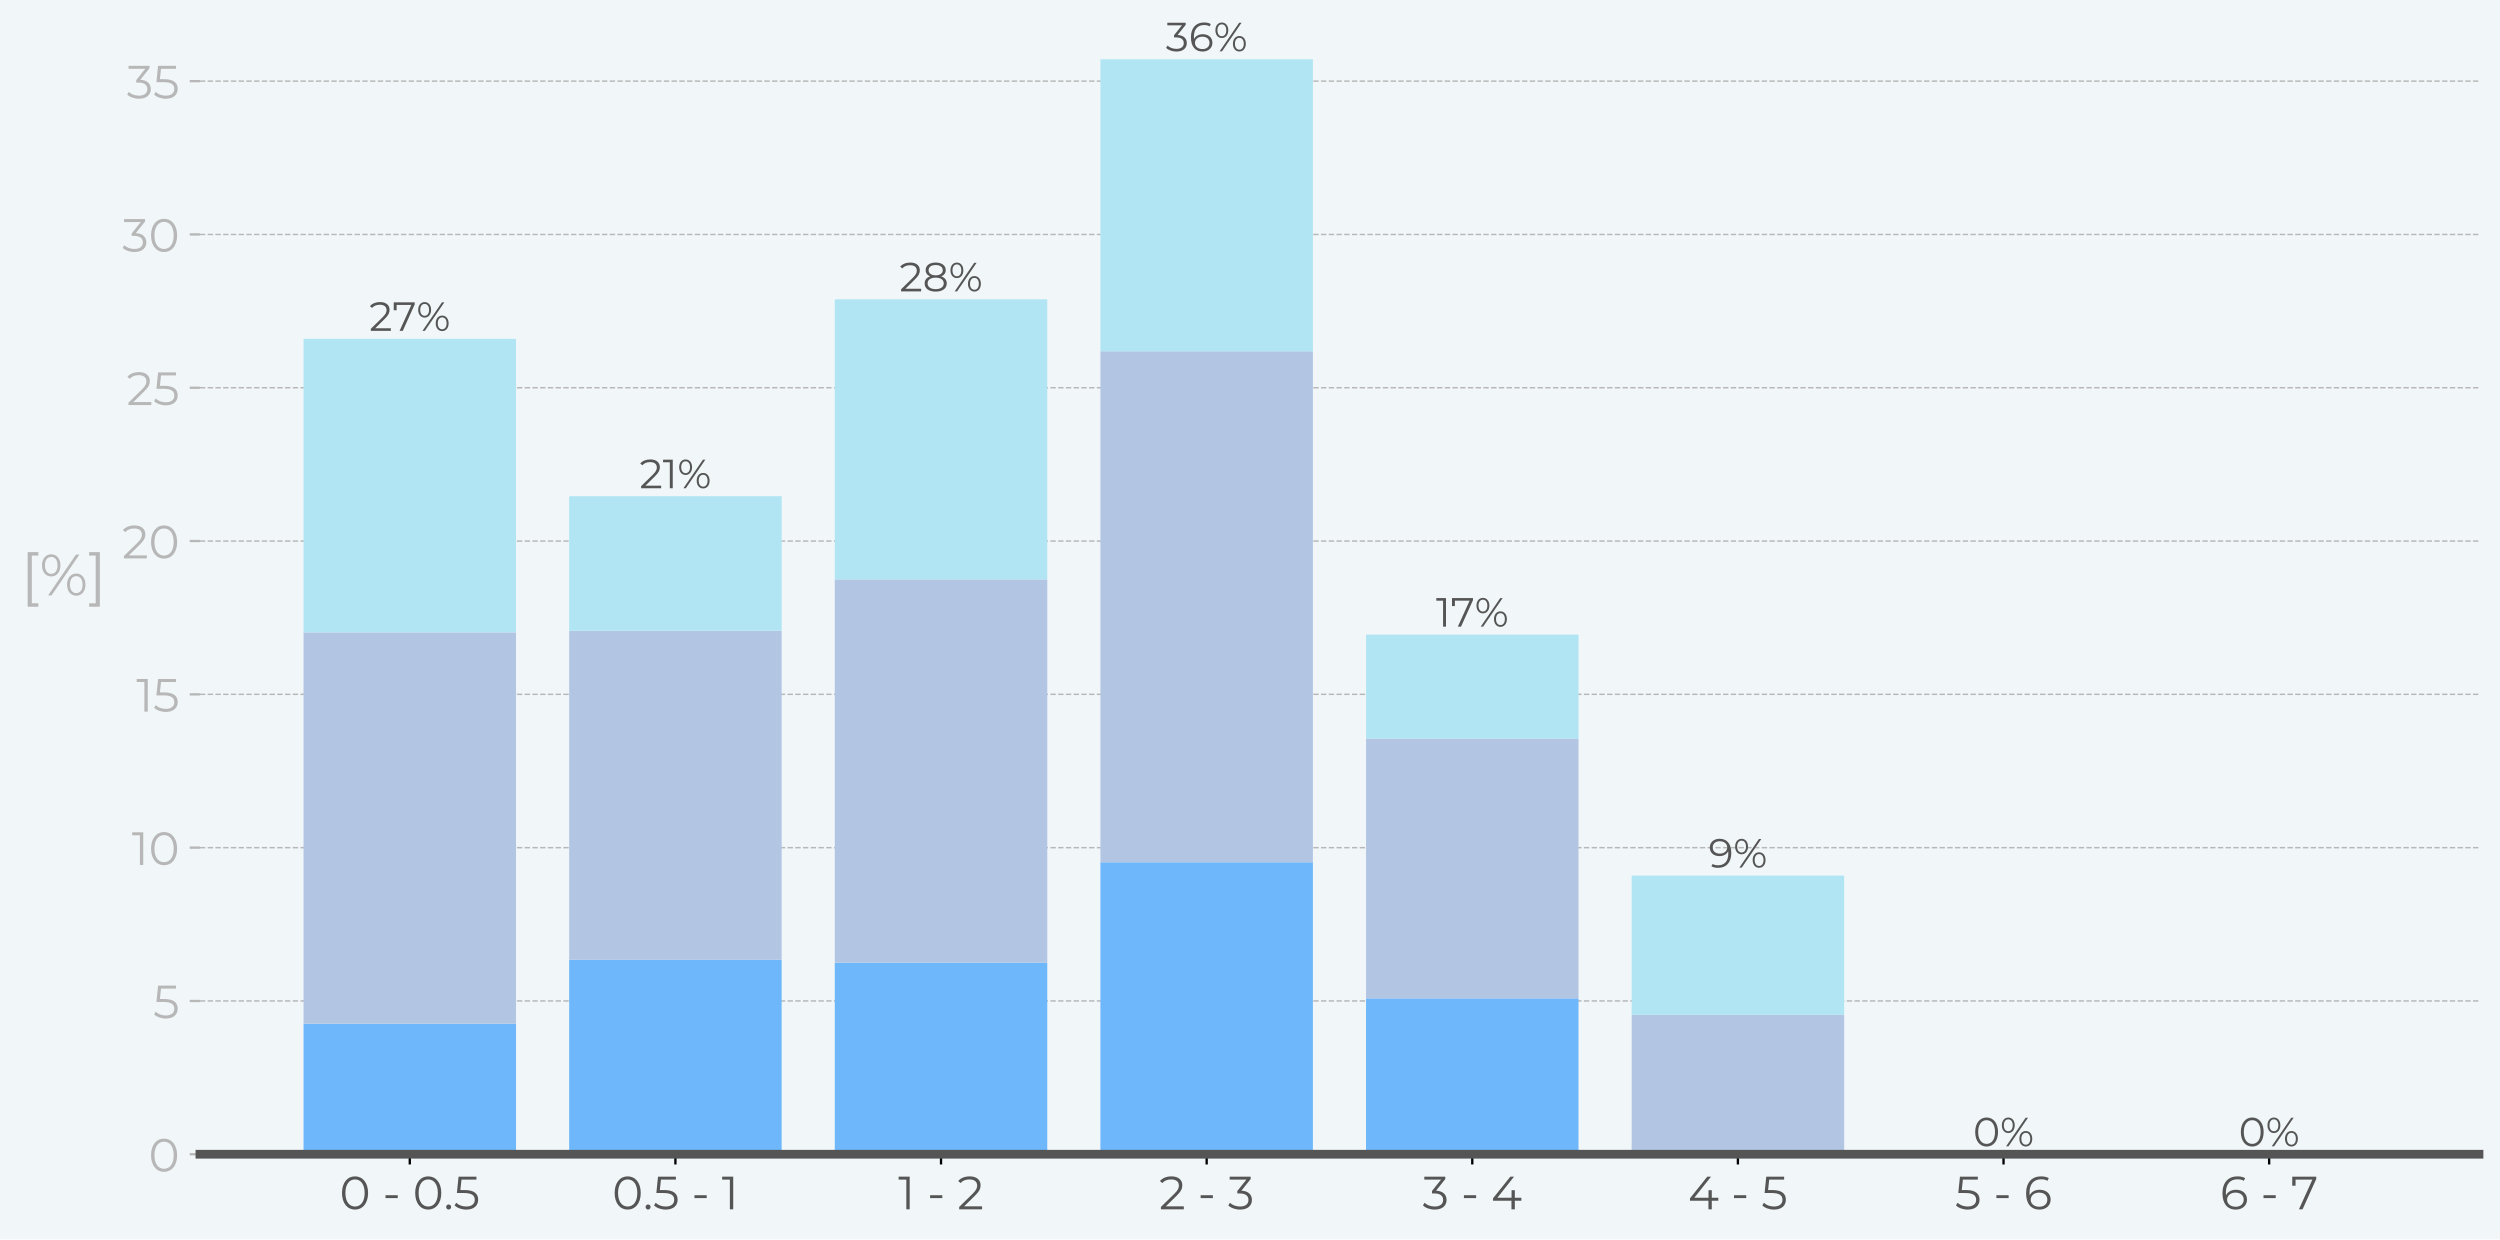
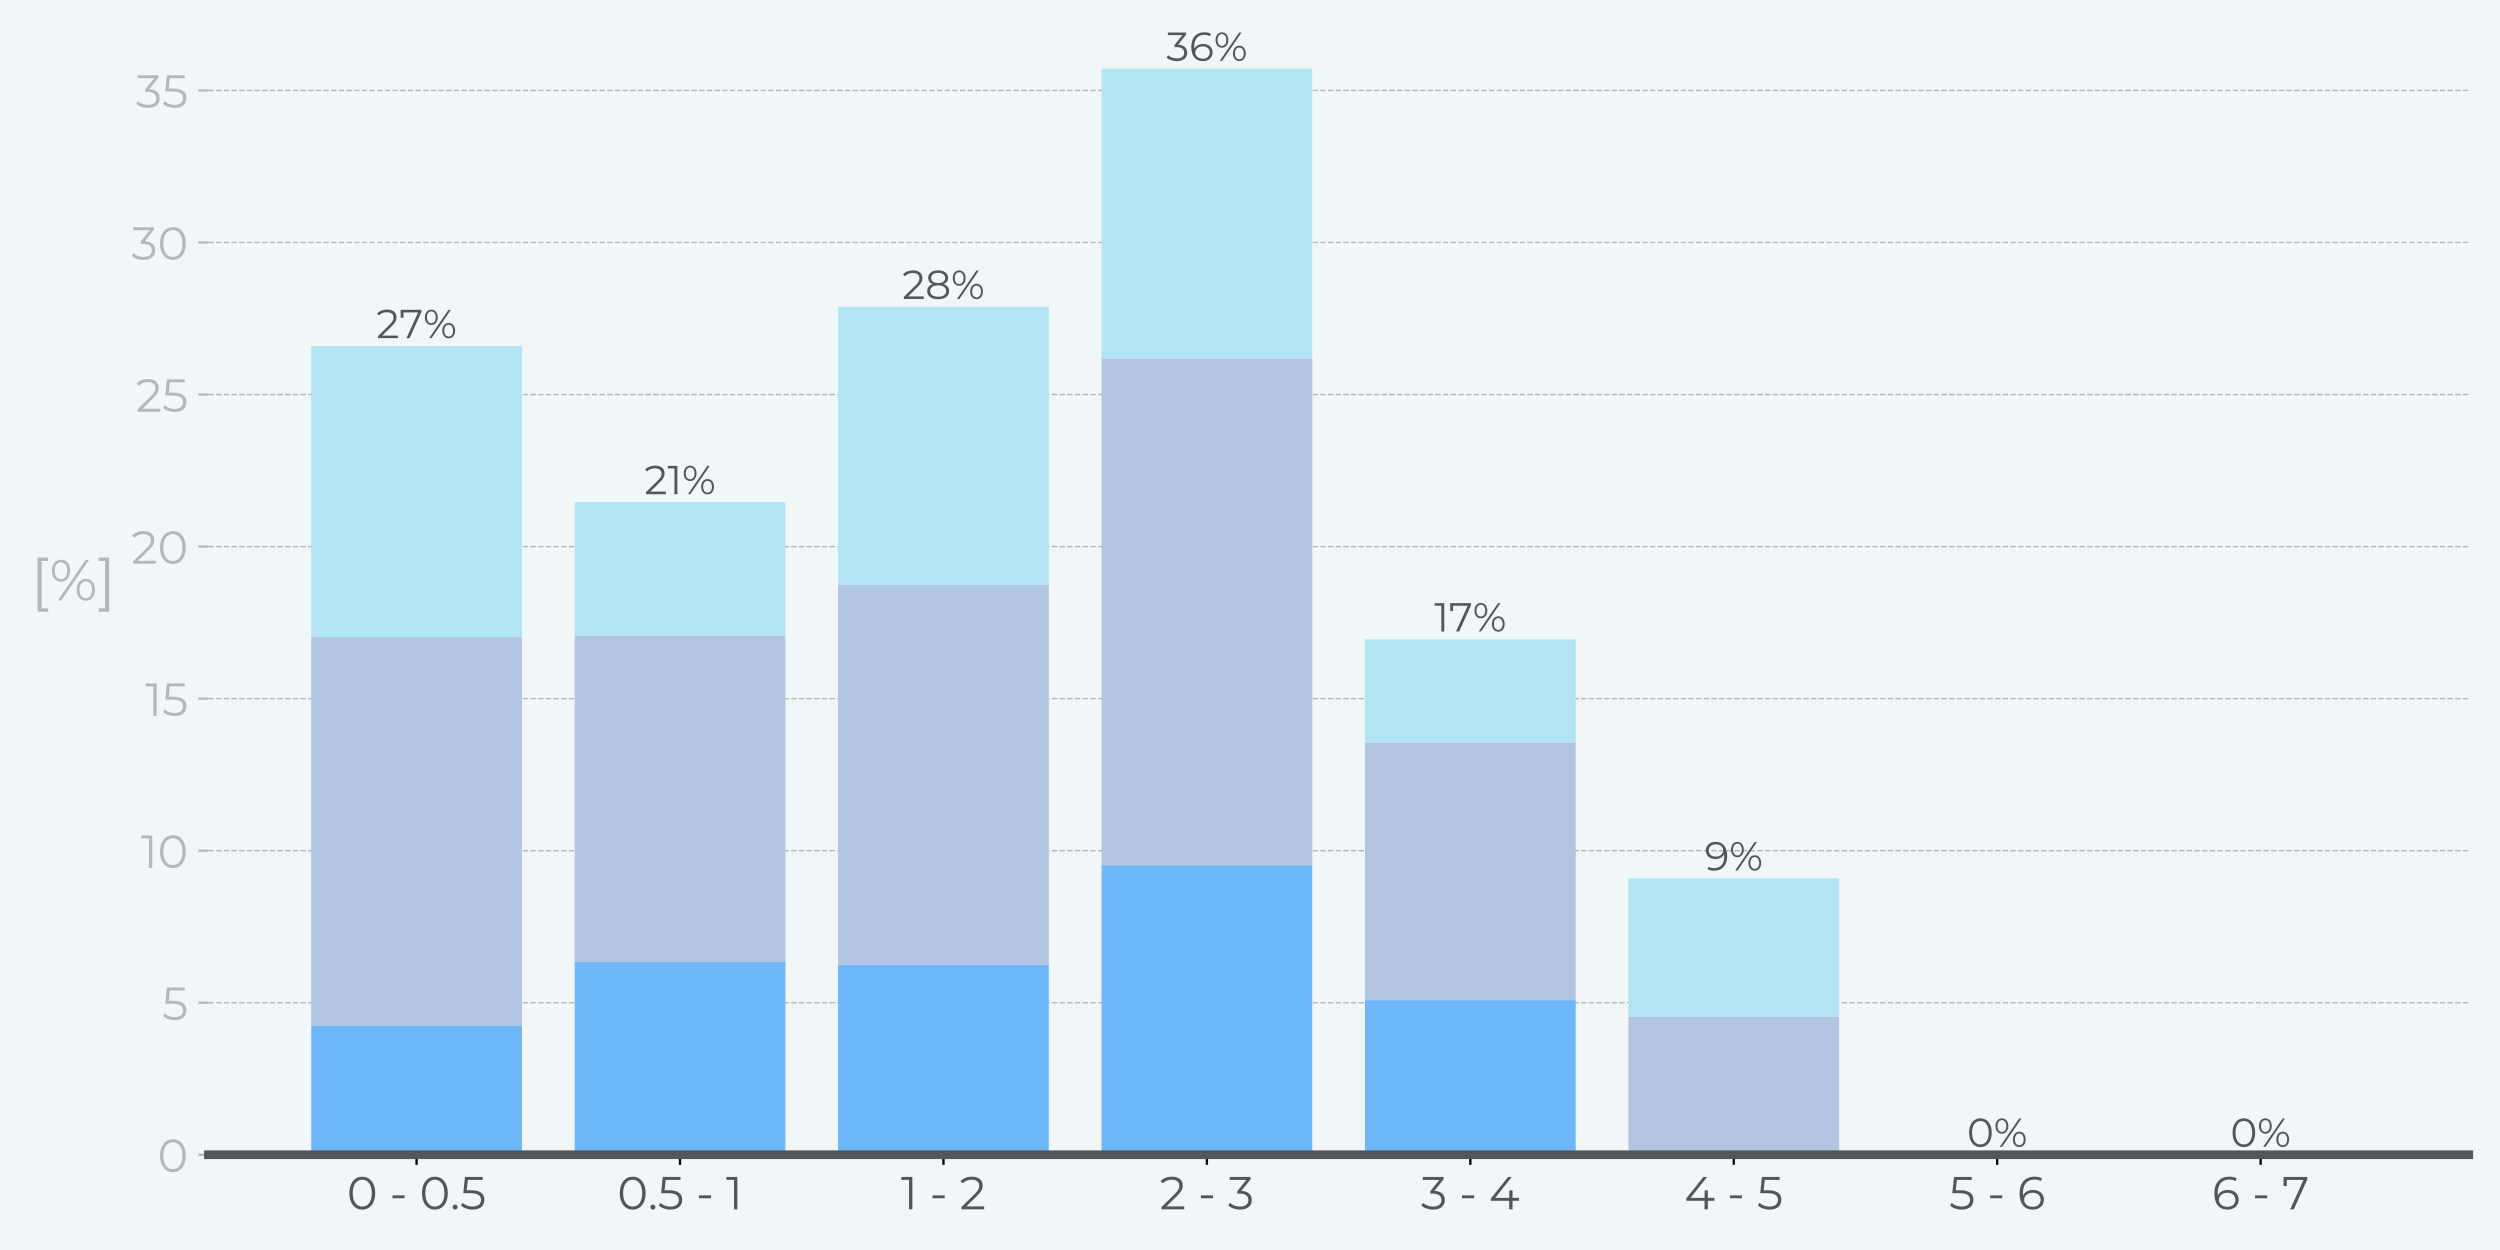
- <svg xmlns="http://www.w3.org/2000/svg" xmlns:xlink="http://www.w3.org/1999/xlink" width="856.885pt" height="424.803pt" viewBox="0 0 856.885 424.803" version="1.1">
+ <svg xmlns="http://www.w3.org/2000/svg" xmlns:xlink="http://www.w3.org/1999/xlink" width="864pt" height="432pt" viewBox="0 0 864 432" version="1.1">
  <defs>
    <style type="text/css">*{stroke-linejoin: round; stroke-linecap: butt}</style>
  </defs>
  <g id="figure_1">
    <g id="patch_1">
-       <path d="M 0 424.803  L 856.885 424.803  L 856.885 0  L 0 0  z " style="fill: #f1f7f9" />
+       <path d="M 0 432  L 864 432  L 864 0  L 0 0  z " style="fill: #f1f7f9" />
    </g>
    <g id="axes_1">
      <g id="patch_2">
-         <path d="M 68.53 395.625  L 849.685 395.625  L 849.685 20.305  L 68.53 20.305  z " style="fill: #f1f7f9" />
+         <path d="M 72.045 399.08  L 853.2 399.08  L 853.2 23.76  L 72.045 23.76  z " style="fill: #f1f7f9" />
      </g>
      <g id="matplotlib.axis_1">
        <g id="xtick_1">
          <g id="line2d_1">
            <defs>
-               <path id="m2f64e8b89e" d="M 0 0  L 0 3.5  " style="stroke: #000000; stroke-width: 0.8" />
+               <path id="m95dbe5f703" d="M 0 0  L 0 3.5  " style="stroke: #000000; stroke-width: 0.8" />
            </defs>
            <g>
-               <use xlink:href="#m2f64e8b89e" x="140.455" y="395.625" style="stroke: #000000; stroke-width: 0.8" />
+               <use xlink:href="#m95dbe5f703" x="143.97" y="399.08" style="stroke: #000000; stroke-width: 0.8" />
            </g>
          </g>
          <g id="text_1">
-             <g style="fill: #555555" transform="translate(116.3895 414.4978)scale(0.16 -0.16)">
+             <g style="fill: #555555" transform="translate(119.9045 417.9525)scale(0.16 -0.16)">
              <defs>
                <path id="Montserrat-Regular-30" d="M 2118 -38  C 3155 -38 3910 813 3910 2240  C 3910 3667 3155 4518 2118 4518  C 1082 4518 333 3667 333 2240  C 333 813 1082 -38 2118 -38  z M 2118 384  C 1338 384 800 1043 800 2240  C 800 3437 1338 4096 2118 4096  C 2899 4096 3437 3437 3437 2240  C 3437 1043 2899 384 2118 384  z " transform="scale(0.015625)" />
                <path id="Montserrat-Regular-20" transform="scale(0.015625)" />
                <path id="Montserrat-Regular-2d" d="M 384 1536  L 2061 1536  L 2061 1933  L 384 1933  L 384 1536  z " transform="scale(0.015625)" />
                <path id="Montserrat-Regular-2e" d="M 678 -32  C 864 -32 1024 122 1024 320  C 1024 518 864 666 678 666  C 493 666 339 518 339 320  C 339 122 493 -32 678 -32  z " transform="scale(0.015625)" />
                <path id="Montserrat-Regular-35" d="M 1510 2643  L 934 2643  L 1088 4070  L 3136 4070  L 3136 4480  L 685 4480  L 454 2234  L 1408 2234  C 2547 2234 2906 1875 2906 1299  C 2906 755 2502 384 1741 384  C 1165 384 653 602 365 902  L 141 538  C 486 186 1101 -38 1747 -38  C 2842 -38 3373 557 3373 1318  C 3373 2112 2861 2643 1510 2643  z " transform="scale(0.015625)" />
              </defs>
              <use xlink:href="#Montserrat-Regular-30" />
              <use xlink:href="#Montserrat-Regular-20" x="66.2" />
              <use xlink:href="#Montserrat-Regular-2d" x="92.4" />
              <use xlink:href="#Montserrat-Regular-20" x="130.6" />
              <use xlink:href="#Montserrat-Regular-30" x="156.8" />
              <use xlink:href="#Montserrat-Regular-2e" x="223" />
              <use xlink:href="#Montserrat-Regular-35" x="244.2" />
            </g>
          </g>
        </g>
        <g id="xtick_2">
          <g id="line2d_2">
            <g>
-               <use xlink:href="#m2f64e8b89e" x="231.498" y="395.625" style="stroke: #000000; stroke-width: 0.8" />
+               <use xlink:href="#m95dbe5f703" x="235.013" y="399.08" style="stroke: #000000; stroke-width: 0.8" />
            </g>
          </g>
          <g id="text_2">
-             <g style="fill: #555555" transform="translate(209.842 414.4978)scale(0.16 -0.16)">
+             <g style="fill: #555555" transform="translate(213.357 417.9525)scale(0.16 -0.16)">
              <defs>
                <path id="Montserrat-Regular-31" d="M 58 4480  L 58 4070  L 1114 4070  L 1114 0  L 1574 0  L 1574 4480  L 58 4480  z " transform="scale(0.015625)" />
              </defs>
              <use xlink:href="#Montserrat-Regular-30" />
              <use xlink:href="#Montserrat-Regular-2e" x="66.2" />
              <use xlink:href="#Montserrat-Regular-35" x="87.4" />
              <use xlink:href="#Montserrat-Regular-20" x="144" />
              <use xlink:href="#Montserrat-Regular-2d" x="170.2" />
              <use xlink:href="#Montserrat-Regular-20" x="208.4" />
              <use xlink:href="#Montserrat-Regular-31" x="234.6" />
            </g>
          </g>
        </g>
        <g id="xtick_3">
          <g id="line2d_3">
            <g>
-               <use xlink:href="#m2f64e8b89e" x="322.542" y="395.625" style="stroke: #000000; stroke-width: 0.8" />
+               <use xlink:href="#m95dbe5f703" x="326.057" y="399.08" style="stroke: #000000; stroke-width: 0.8" />
            </g>
          </g>
          <g id="text_3">
-             <g style="fill: #555555" transform="translate(307.8619 414.4978)scale(0.16 -0.16)">
+             <g style="fill: #555555" transform="translate(311.3769 417.9525)scale(0.16 -0.16)">
              <defs>
                <path id="Montserrat-Regular-32" d="M 928 410  L 2451 1907  C 3053 2496 3187 2880 3187 3309  C 3187 4058 2611 4518 1702 4518  C 1018 4518 461 4288 115 3878  L 442 3597  C 736 3936 1139 4096 1664 4096  C 2349 4096 2714 3776 2714 3258  C 2714 2950 2618 2650 2112 2150  L 250 326  L 250 0  L 3392 0  L 3392 410  L 928 410  z " transform="scale(0.015625)" />
              </defs>
              <use xlink:href="#Montserrat-Regular-31" />
              <use xlink:href="#Montserrat-Regular-20" x="36.1" />
              <use xlink:href="#Montserrat-Regular-2d" x="62.3" />
              <use xlink:href="#Montserrat-Regular-20" x="100.5" />
              <use xlink:href="#Montserrat-Regular-32" x="126.7" />
            </g>
          </g>
        </g>
        <g id="xtick_4">
          <g id="line2d_4">
            <g>
-               <use xlink:href="#m2f64e8b89e" x="413.586" y="395.625" style="stroke: #000000; stroke-width: 0.8" />
+               <use xlink:href="#m95dbe5f703" x="417.101" y="399.08" style="stroke: #000000; stroke-width: 0.8" />
            </g>
          </g>
          <g id="text_4">
-             <g style="fill: #555555" transform="translate(397.2806 414.4978)scale(0.16 -0.16)">
+             <g style="fill: #555555" transform="translate(400.7956 417.9525)scale(0.16 -0.16)">
              <defs>
                <path id="Montserrat-Regular-33" d="M 1856 2560  L 3123 4154  L 3123 4480  L 243 4480  L 243 4070  L 2534 4070  L 1293 2515  L 1293 2176  L 1613 2176  C 2445 2176 2822 1824 2822 1286  C 2822 730 2413 384 1670 384  C 1088 384 570 602 282 902  L 58 538  C 403 186 1024 -38 1670 -38  C 2752 -38 3296 538 3296 1286  C 3296 2003 2816 2509 1856 2560  z " transform="scale(0.015625)" />
              </defs>
              <use xlink:href="#Montserrat-Regular-32" />
              <use xlink:href="#Montserrat-Regular-20" x="56.8" />
              <use xlink:href="#Montserrat-Regular-2d" x="83" />
              <use xlink:href="#Montserrat-Regular-20" x="121.2" />
              <use xlink:href="#Montserrat-Regular-33" x="147.4" />
            </g>
          </g>
        </g>
        <g id="xtick_5">
          <g id="line2d_5">
            <g>
-               <use xlink:href="#m2f64e8b89e" x="504.629" y="395.625" style="stroke: #000000; stroke-width: 0.8" />
+               <use xlink:href="#m95dbe5f703" x="508.144" y="399.08" style="stroke: #000000; stroke-width: 0.8" />
            </g>
          </g>
          <g id="text_5">
-             <g style="fill: #555555" transform="translate(487.5806 414.4978)scale(0.16 -0.16)">
+             <g style="fill: #555555" transform="translate(491.0956 417.9525)scale(0.16 -0.16)">
              <defs>
                <path id="Montserrat-Regular-34" d="M 4141 1587  L 3245 1587  L 3245 2624  L 2797 2624  L 2797 1587  L 851 1587  L 3142 4480  L 2630 4480  L 256 1510  L 256 1178  L 2784 1178  L 2784 0  L 3245 0  L 3245 1178  L 4141 1178  L 4141 1587  z " transform="scale(0.015625)" />
              </defs>
              <use xlink:href="#Montserrat-Regular-33" />
              <use xlink:href="#Montserrat-Regular-20" x="56.4" />
              <use xlink:href="#Montserrat-Regular-2d" x="82.6" />
              <use xlink:href="#Montserrat-Regular-20" x="120.8" />
              <use xlink:href="#Montserrat-Regular-34" x="147" />
            </g>
          </g>
        </g>
        <g id="xtick_6">
          <g id="line2d_6">
            <g>
-               <use xlink:href="#m2f64e8b89e" x="595.673" y="395.625" style="stroke: #000000; stroke-width: 0.8" />
+               <use xlink:href="#m95dbe5f703" x="599.188" y="399.08" style="stroke: #000000; stroke-width: 0.8" />
            </g>
          </g>
          <g id="text_6">
-             <g style="fill: #555555" transform="translate(578.6093 414.4978)scale(0.16 -0.16)">
+             <g style="fill: #555555" transform="translate(582.1243 417.9525)scale(0.16 -0.16)">
              <use xlink:href="#Montserrat-Regular-34" />
              <use xlink:href="#Montserrat-Regular-20" x="66.1" />
              <use xlink:href="#Montserrat-Regular-2d" x="92.3" />
              <use xlink:href="#Montserrat-Regular-20" x="130.5" />
              <use xlink:href="#Montserrat-Regular-35" x="156.7" />
            </g>
          </g>
        </g>
        <g id="xtick_7">
          <g id="line2d_7">
            <g>
-               <use xlink:href="#m2f64e8b89e" x="686.717" y="395.625" style="stroke: #000000; stroke-width: 0.8" />
+               <use xlink:href="#m95dbe5f703" x="690.232" y="399.08" style="stroke: #000000; stroke-width: 0.8" />
            </g>
          </g>
          <g id="text_7">
-             <g style="fill: #555555" transform="translate(670.068 414.4978)scale(0.16 -0.16)">
+             <g style="fill: #555555" transform="translate(673.583 417.9525)scale(0.16 -0.16)">
              <defs>
                <path id="Montserrat-Regular-36" d="M 2189 2682  C 1568 2682 1043 2406 819 1914  C 806 2048 800 2176 800 2278  C 800 3494 1421 4115 2387 4115  C 2720 4115 3027 4058 3258 3904  L 3443 4275  C 3162 4448 2784 4518 2381 4518  C 1165 4518 333 3725 333 2202  C 333 787 979 -38 2170 -38  C 3040 -38 3699 499 3699 1338  C 3699 2157 3078 2682 2189 2682  z M 2150 352  C 1376 352 966 819 966 1312  C 966 1869 1434 2291 2118 2291  C 2810 2291 3245 1914 3245 1325  C 3245 730 2797 352 2150 352  z " transform="scale(0.015625)" />
              </defs>
              <use xlink:href="#Montserrat-Regular-35" />
              <use xlink:href="#Montserrat-Regular-20" x="56.6" />
              <use xlink:href="#Montserrat-Regular-2d" x="82.8" />
              <use xlink:href="#Montserrat-Regular-20" x="121" />
              <use xlink:href="#Montserrat-Regular-36" x="147.2" />
            </g>
          </g>
        </g>
        <g id="xtick_8">
          <g id="line2d_8">
            <g>
-               <use xlink:href="#m2f64e8b89e" x="777.76" y="395.625" style="stroke: #000000; stroke-width: 0.8" />
+               <use xlink:href="#m95dbe5f703" x="781.275" y="399.08" style="stroke: #000000; stroke-width: 0.8" />
            </g>
          </g>
          <g id="text_8">
-             <g style="fill: #555555" transform="translate(760.9267 414.4978)scale(0.16 -0.16)">
+             <g style="fill: #555555" transform="translate(764.4417 417.9525)scale(0.16 -0.16)">
              <defs>
                <path id="Montserrat-Regular-37" d="M 205 4480  L 205 3232  L 659 3232  L 659 4070  L 2963 4070  L 1120 0  L 1619 0  L 3494 4154  L 3494 4480  L 205 4480  z " transform="scale(0.015625)" />
              </defs>
              <use xlink:href="#Montserrat-Regular-36" />
              <use xlink:href="#Montserrat-Regular-20" x="60.9" />
              <use xlink:href="#Montserrat-Regular-2d" x="87.1" />
              <use xlink:href="#Montserrat-Regular-20" x="125.3" />
              <use xlink:href="#Montserrat-Regular-37" x="151.5" />
            </g>
          </g>
        </g>
      </g>
      <g id="matplotlib.axis_2">
        <g id="ytick_1">
          <g id="line2d_9">
-             <path d="M 68.53 395.625  L 849.685 395.625  " clip-path="url(#p30ad4f9d9b)" style="fill: none; stroke-dasharray: 1.85,0.8; stroke-dashoffset: 0; stroke: #b7b7b7; stroke-width: 0.5" />
+             <path d="M 72.045 399.08  L 853.2 399.08  " clip-path="url(#pe2b528873c)" style="fill: none; stroke-dasharray: 1.85,0.8; stroke-dashoffset: 0; stroke: #b7b7b7; stroke-width: 0.5" />
          </g>
          <g id="line2d_10">
            <defs>
-               <path id="mec3e8766c4" d="M 0 0  L -3.5 0  " style="stroke: #b7b7b7; stroke-width: 0.8" />
+               <path id="m86ce3937cf" d="M 0 0  L -3.5 0  " style="stroke: #b7b7b7; stroke-width: 0.8" />
            </defs>
            <g>
-               <use xlink:href="#mec3e8766c4" x="68.53" y="395.625" style="fill: #b7b7b7; stroke: #b7b7b7; stroke-width: 0.8" />
+               <use xlink:href="#m86ce3937cf" x="72.045" y="399.08" style="fill: #b7b7b7; stroke: #b7b7b7; stroke-width: 0.8" />
            </g>
          </g>
          <g id="text_9">
-             <g style="fill: #b7b7b7" transform="translate(50.9375 401.5616)scale(0.16 -0.16)">
+             <g style="fill: #b7b7b7" transform="translate(54.4525 405.0163)scale(0.16 -0.16)">
              <use xlink:href="#Montserrat-Regular-30" />
            </g>
          </g>
        </g>
        <g id="ytick_2">
          <g id="line2d_11">
-             <path d="M 68.53 343.081  L 849.685 343.081  " clip-path="url(#p30ad4f9d9b)" style="fill: none; stroke-dasharray: 1.85,0.8; stroke-dashoffset: 0; stroke: #b7b7b7; stroke-width: 0.5" />
+             <path d="M 72.045 346.535  L 853.2 346.535  " clip-path="url(#pe2b528873c)" style="fill: none; stroke-dasharray: 1.85,0.8; stroke-dashoffset: 0; stroke: #b7b7b7; stroke-width: 0.5" />
          </g>
          <g id="line2d_12">
            <g>
-               <use xlink:href="#mec3e8766c4" x="68.53" y="343.081" style="fill: #b7b7b7; stroke: #b7b7b7; stroke-width: 0.8" />
+               <use xlink:href="#m86ce3937cf" x="72.045" y="346.535" style="fill: #b7b7b7; stroke: #b7b7b7; stroke-width: 0.8" />
            </g>
          </g>
          <g id="text_10">
-             <g style="fill: #b7b7b7" transform="translate(52.475 349.0168)scale(0.16 -0.16)">
+             <g style="fill: #b7b7b7" transform="translate(55.99 352.4715)scale(0.16 -0.16)">
              <use xlink:href="#Montserrat-Regular-35" />
            </g>
          </g>
        </g>
        <g id="ytick_3">
          <g id="line2d_13">
-             <path d="M 68.53 290.536  L 849.685 290.536  " clip-path="url(#p30ad4f9d9b)" style="fill: none; stroke-dasharray: 1.85,0.8; stroke-dashoffset: 0; stroke: #b7b7b7; stroke-width: 0.5" />
+             <path d="M 72.045 293.99  L 853.2 293.99  " clip-path="url(#pe2b528873c)" style="fill: none; stroke-dasharray: 1.85,0.8; stroke-dashoffset: 0; stroke: #b7b7b7; stroke-width: 0.5" />
          </g>
          <g id="line2d_14">
            <g>
-               <use xlink:href="#mec3e8766c4" x="68.53" y="290.536" style="fill: #b7b7b7; stroke: #b7b7b7; stroke-width: 0.8" />
+               <use xlink:href="#m86ce3937cf" x="72.045" y="293.99" style="fill: #b7b7b7; stroke: #b7b7b7; stroke-width: 0.8" />
            </g>
          </g>
          <g id="text_11">
-             <g style="fill: #b7b7b7" transform="translate(45.1625 296.472)scale(0.16 -0.16)">
+             <g style="fill: #b7b7b7" transform="translate(48.6775 299.9266)scale(0.16 -0.16)">
              <use xlink:href="#Montserrat-Regular-31" />
              <use xlink:href="#Montserrat-Regular-30" x="36.1" />
            </g>
          </g>
        </g>
        <g id="ytick_4">
          <g id="line2d_15">
-             <path d="M 68.53 237.991  L 849.685 237.991  " clip-path="url(#p30ad4f9d9b)" style="fill: none; stroke-dasharray: 1.85,0.8; stroke-dashoffset: 0; stroke: #b7b7b7; stroke-width: 0.5" />
+             <path d="M 72.045 241.446  L 853.2 241.446  " clip-path="url(#pe2b528873c)" style="fill: none; stroke-dasharray: 1.85,0.8; stroke-dashoffset: 0; stroke: #b7b7b7; stroke-width: 0.5" />
          </g>
          <g id="line2d_16">
            <g>
-               <use xlink:href="#mec3e8766c4" x="68.53" y="237.991" style="fill: #b7b7b7; stroke: #b7b7b7; stroke-width: 0.8" />
+               <use xlink:href="#m86ce3937cf" x="72.045" y="241.446" style="fill: #b7b7b7; stroke: #b7b7b7; stroke-width: 0.8" />
            </g>
          </g>
          <g id="text_12">
-             <g style="fill: #b7b7b7" transform="translate(46.7 243.9272)scale(0.16 -0.16)">
+             <g style="fill: #b7b7b7" transform="translate(50.215 247.3818)scale(0.16 -0.16)">
              <use xlink:href="#Montserrat-Regular-31" />
              <use xlink:href="#Montserrat-Regular-35" x="36.1" />
            </g>
          </g>
        </g>
        <g id="ytick_5">
          <g id="line2d_17">
-             <path d="M 68.53 185.446  L 849.685 185.446  " clip-path="url(#p30ad4f9d9b)" style="fill: none; stroke-dasharray: 1.85,0.8; stroke-dashoffset: 0; stroke: #b7b7b7; stroke-width: 0.5" />
+             <path d="M 72.045 188.901  L 853.2 188.901  " clip-path="url(#pe2b528873c)" style="fill: none; stroke-dasharray: 1.85,0.8; stroke-dashoffset: 0; stroke: #b7b7b7; stroke-width: 0.5" />
          </g>
          <g id="line2d_18">
            <g>
-               <use xlink:href="#mec3e8766c4" x="68.53" y="185.446" style="fill: #b7b7b7; stroke: #b7b7b7; stroke-width: 0.8" />
+               <use xlink:href="#m86ce3937cf" x="72.045" y="188.901" style="fill: #b7b7b7; stroke: #b7b7b7; stroke-width: 0.8" />
            </g>
          </g>
          <g id="text_13">
-             <g style="fill: #b7b7b7" transform="translate(41.85 191.3824)scale(0.16 -0.16)">
+             <g style="fill: #b7b7b7" transform="translate(45.365 194.8371)scale(0.16 -0.16)">
              <use xlink:href="#Montserrat-Regular-32" />
              <use xlink:href="#Montserrat-Regular-30" x="56.8" />
            </g>
          </g>
        </g>
        <g id="ytick_6">
          <g id="line2d_19">
-             <path d="M 68.53 132.901  L 849.685 132.901  " clip-path="url(#p30ad4f9d9b)" style="fill: none; stroke-dasharray: 1.85,0.8; stroke-dashoffset: 0; stroke: #b7b7b7; stroke-width: 0.5" />
+             <path d="M 72.045 136.356  L 853.2 136.356  " clip-path="url(#pe2b528873c)" style="fill: none; stroke-dasharray: 1.85,0.8; stroke-dashoffset: 0; stroke: #b7b7b7; stroke-width: 0.5" />
          </g>
          <g id="line2d_20">
            <g>
-               <use xlink:href="#mec3e8766c4" x="68.53" y="132.901" style="fill: #b7b7b7; stroke: #b7b7b7; stroke-width: 0.8" />
+               <use xlink:href="#m86ce3937cf" x="72.045" y="136.356" style="fill: #b7b7b7; stroke: #b7b7b7; stroke-width: 0.8" />
            </g>
          </g>
          <g id="text_14">
-             <g style="fill: #b7b7b7" transform="translate(43.3875 138.8376)scale(0.16 -0.16)">
+             <g style="fill: #b7b7b7" transform="translate(46.9025 142.2922)scale(0.16 -0.16)">
              <use xlink:href="#Montserrat-Regular-32" />
              <use xlink:href="#Montserrat-Regular-35" x="56.8" />
            </g>
          </g>
        </g>
        <g id="ytick_7">
          <g id="line2d_21">
-             <path d="M 68.53 80.357  L 849.685 80.357  " clip-path="url(#p30ad4f9d9b)" style="fill: none; stroke-dasharray: 1.85,0.8; stroke-dashoffset: 0; stroke: #b7b7b7; stroke-width: 0.5" />
+             <path d="M 72.045 83.811  L 853.2 83.811  " clip-path="url(#pe2b528873c)" style="fill: none; stroke-dasharray: 1.85,0.8; stroke-dashoffset: 0; stroke: #b7b7b7; stroke-width: 0.5" />
          </g>
          <g id="line2d_22">
            <g>
-               <use xlink:href="#mec3e8766c4" x="68.53" y="80.357" style="fill: #b7b7b7; stroke: #b7b7b7; stroke-width: 0.8" />
+               <use xlink:href="#m86ce3937cf" x="72.045" y="83.811" style="fill: #b7b7b7; stroke: #b7b7b7; stroke-width: 0.8" />
            </g>
          </g>
          <g id="text_15">
-             <g style="fill: #b7b7b7" transform="translate(41.9125 86.29276)scale(0.16 -0.16)">
+             <g style="fill: #b7b7b7" transform="translate(45.4275 89.74745)scale(0.16 -0.16)">
              <use xlink:href="#Montserrat-Regular-33" />
              <use xlink:href="#Montserrat-Regular-30" x="56.4" />
            </g>
          </g>
        </g>
        <g id="ytick_8">
          <g id="line2d_23">
-             <path d="M 68.53 27.812  L 849.685 27.812  " clip-path="url(#p30ad4f9d9b)" style="fill: none; stroke-dasharray: 1.85,0.8; stroke-dashoffset: 0; stroke: #b7b7b7; stroke-width: 0.5" />
+             <path d="M 72.045 31.266  L 853.2 31.266  " clip-path="url(#pe2b528873c)" style="fill: none; stroke-dasharray: 1.85,0.8; stroke-dashoffset: 0; stroke: #b7b7b7; stroke-width: 0.5" />
          </g>
          <g id="line2d_24">
            <g>
-               <use xlink:href="#mec3e8766c4" x="68.53" y="27.812" style="fill: #b7b7b7; stroke: #b7b7b7; stroke-width: 0.8" />
+               <use xlink:href="#m86ce3937cf" x="72.045" y="31.266" style="fill: #b7b7b7; stroke: #b7b7b7; stroke-width: 0.8" />
            </g>
          </g>
          <g id="text_16">
-             <g style="fill: #b7b7b7" transform="translate(43.45 33.74796)scale(0.16 -0.16)">
+             <g style="fill: #b7b7b7" transform="translate(46.965 37.20265)scale(0.16 -0.16)">
              <use xlink:href="#Montserrat-Regular-33" />
              <use xlink:href="#Montserrat-Regular-35" x="56.4" />
            </g>
          </g>
        </g>
        <g id="text_17">
-           <g style="fill: #b7b7b7" transform="translate(7.2 204.0841)scale(0.2 -0.2)">
+           <g style="fill: #b7b7b7" transform="translate(10.715 207.5387)scale(0.2 -0.2)">
            <defs>
              <path id="Montserrat-Regular-5b" d="M 730 -1242  L 1901 -1242  L 1901 -864  L 1184 -864  L 1184 4371  L 1901 4371  L 1901 4749  L 730 4749  L 730 -1242  z " transform="scale(0.015625)" />
              <path id="Montserrat-Regular-25" d="M 1280 2080  C 1875 2080 2291 2560 2291 3296  C 2291 4032 1875 4512 1280 4512  C 678 4512 269 4026 269 3296  C 269 2566 678 2080 1280 2080  z M 934 0  L 1312 0  L 4371 4480  L 3994 4480  L 934 0  z M 1280 2368  C 858 2368 589 2720 589 3296  C 589 3872 858 4224 1280 4224  C 1696 4224 1971 3878 1971 3296  C 1971 2714 1696 2368 1280 2368  z M 4026 -32  C 4627 -32 5037 454 5037 1184  C 5037 1914 4627 2400 4026 2400  C 3430 2400 3014 1914 3014 1184  C 3014 454 3430 -32 4026 -32  z M 4026 256  C 3610 256 3334 602 3334 1184  C 3334 1766 3610 2112 4026 2112  C 4448 2112 4717 1760 4717 1184  C 4717 608 4448 256 4026 256  z " transform="scale(0.015625)" />
              <path id="Montserrat-Regular-5d" d="M 1306 -1242  L 1306 4749  L 134 4749  L 134 4371  L 851 4371  L 851 -864  L 134 -864  L 134 -1242  L 1306 -1242  z " transform="scale(0.015625)" />
            </defs>
            <use xlink:href="#Montserrat-Regular-5b" />
            <use xlink:href="#Montserrat-Regular-25" x="31.8" />
            <use xlink:href="#Montserrat-Regular-5d" x="114.7" />
          </g>
        </g>
      </g>
      <g id="patch_3">
-         <path d="M 104.037 395.625  L 176.872 395.625  L 176.872 350.906  L 104.037 350.906  z " clip-path="url(#p30ad4f9d9b)" style="fill: #6eb7fa" />
+         <path d="M 107.552 399.08  L 180.387 399.08  L 180.387 354.361  L 107.552 354.361  z " clip-path="url(#pe2b528873c)" style="fill: #6eb7fa" />
      </g>
      <g id="patch_4">
-         <path d="M 195.081 395.625  L 267.916 395.625  L 267.916 328.983  L 195.081 328.983  z " clip-path="url(#p30ad4f9d9b)" style="fill: #6eb7fa" />
+         <path d="M 198.596 399.08  L 271.431 399.08  L 271.431 332.438  L 198.596 332.438  z " clip-path="url(#pe2b528873c)" style="fill: #6eb7fa" />
      </g>
      <g id="patch_5">
-         <path d="M 286.124 395.625  L 358.959 395.625  L 358.959 329.944  L 286.124 329.944  z " clip-path="url(#p30ad4f9d9b)" style="fill: #6eb7fa" />
+         <path d="M 289.639 399.08  L 362.474 399.08  L 362.474 333.399  L 289.639 333.399  z " clip-path="url(#pe2b528873c)" style="fill: #6eb7fa" />
      </g>
      <g id="patch_6">
-         <path d="M 377.168 395.625  L 450.003 395.625  L 450.003 295.54  L 377.168 295.54  z " clip-path="url(#p30ad4f9d9b)" style="fill: #6eb7fa" />
+         <path d="M 380.683 399.08  L 453.518 399.08  L 453.518 298.995  L 380.683 298.995  z " clip-path="url(#pe2b528873c)" style="fill: #6eb7fa" />
      </g>
      <g id="patch_7">
-         <path d="M 468.212 395.625  L 541.047 395.625  L 541.047 342.19  L 468.212 342.19  z " clip-path="url(#p30ad4f9d9b)" style="fill: #6eb7fa" />
+         <path d="M 471.727 399.08  L 544.562 399.08  L 544.562 345.645  L 471.727 345.645  z " clip-path="url(#pe2b528873c)" style="fill: #6eb7fa" />
      </g>
      <g id="patch_8">
-         <path d="M 559.256 395.625  L 632.091 395.625  L 632.091 395.625  L 559.256 395.625  z " clip-path="url(#p30ad4f9d9b)" style="fill: #6eb7fa" />
+         <path d="M 562.771 399.08  L 635.606 399.08  L 635.606 399.08  L 562.771 399.08  z " clip-path="url(#pe2b528873c)" style="fill: #6eb7fa" />
      </g>
      <g id="patch_9">
-         <path d="M 650.299 395.625  L 723.134 395.625  L 723.134 395.625  L 650.299 395.625  z " clip-path="url(#p30ad4f9d9b)" style="fill: #6eb7fa" />
+         <path d="M 653.814 399.08  L 726.649 399.08  L 726.649 399.08  L 653.814 399.08  z " clip-path="url(#pe2b528873c)" style="fill: #6eb7fa" />
      </g>
      <g id="patch_10">
-         <path d="M 741.343 395.625  L 814.178 395.625  L 814.178 395.625  L 741.343 395.625  z " clip-path="url(#p30ad4f9d9b)" style="fill: #6eb7fa" />
+         <path d="M 744.858 399.08  L 817.693 399.08  L 817.693 399.08  L 744.858 399.08  z " clip-path="url(#pe2b528873c)" style="fill: #6eb7fa" />
      </g>
      <g id="patch_11">
-         <path d="M 104.037 350.906  L 176.872 350.906  L 176.872 216.749  L 104.037 216.749  z " clip-path="url(#p30ad4f9d9b)" style="fill: #b2c6e3" />
+         <path d="M 107.552 354.361  L 180.387 354.361  L 180.387 220.204  L 107.552 220.204  z " clip-path="url(#pe2b528873c)" style="fill: #b2c6e3" />
      </g>
      <g id="patch_12">
-         <path d="M 195.081 328.983  L 267.916 328.983  L 267.916 216.204  L 195.081 216.204  z " clip-path="url(#p30ad4f9d9b)" style="fill: #b2c6e3" />
+         <path d="M 198.596 332.438  L 271.431 332.438  L 271.431 219.659  L 198.596 219.659  z " clip-path="url(#pe2b528873c)" style="fill: #b2c6e3" />
      </g>
      <g id="patch_13">
-         <path d="M 286.124 329.944  L 358.959 329.944  L 358.959 198.582  L 286.124 198.582  z " clip-path="url(#p30ad4f9d9b)" style="fill: #b2c6e3" />
+         <path d="M 289.639 333.399  L 362.474 333.399  L 362.474 202.037  L 289.639 202.037  z " clip-path="url(#pe2b528873c)" style="fill: #b2c6e3" />
      </g>
      <g id="patch_14">
-         <path d="M 377.168 295.54  L 450.003 295.54  L 450.003 120.391  L 377.168 120.391  z " clip-path="url(#p30ad4f9d9b)" style="fill: #b2c6e3" />
+         <path d="M 380.683 298.995  L 453.518 298.995  L 453.518 123.845  L 380.683 123.845  z " clip-path="url(#pe2b528873c)" style="fill: #b2c6e3" />
      </g>
      <g id="patch_15">
-         <path d="M 468.212 342.19  L 541.047 342.19  L 541.047 253.131  L 468.212 253.131  z " clip-path="url(#p30ad4f9d9b)" style="fill: #b2c6e3" />
+         <path d="M 471.727 345.645  L 544.562 345.645  L 544.562 256.586  L 471.727 256.586  z " clip-path="url(#pe2b528873c)" style="fill: #b2c6e3" />
      </g>
      <g id="patch_16">
-         <path d="M 559.256 395.625  L 632.091 395.625  L 632.091 347.857  L 559.256 347.857  z " clip-path="url(#p30ad4f9d9b)" style="fill: #b2c6e3" />
+         <path d="M 562.771 399.08  L 635.606 399.08  L 635.606 351.312  L 562.771 351.312  z " clip-path="url(#pe2b528873c)" style="fill: #b2c6e3" />
      </g>
      <g id="patch_17">
-         <path d="M 650.299 395.625  L 723.134 395.625  L 723.134 395.625  L 650.299 395.625  z " clip-path="url(#p30ad4f9d9b)" style="fill: #b2c6e3" />
+         <path d="M 653.814 399.08  L 726.649 399.08  L 726.649 399.08  L 653.814 399.08  z " clip-path="url(#pe2b528873c)" style="fill: #b2c6e3" />
      </g>
      <g id="patch_18">
-         <path d="M 741.343 395.625  L 814.178 395.625  L 814.178 395.625  L 741.343 395.625  z " clip-path="url(#p30ad4f9d9b)" style="fill: #b2c6e3" />
+         <path d="M 744.858 399.08  L 817.693 399.08  L 817.693 399.08  L 744.858 399.08  z " clip-path="url(#pe2b528873c)" style="fill: #b2c6e3" />
      </g>
      <g id="patch_19">
-         <path d="M 104.037 216.749  L 176.872 216.749  L 176.872 116.132  L 104.037 116.132  z " clip-path="url(#p30ad4f9d9b)" style="fill: #b1e5f4" />
+         <path d="M 107.552 220.204  L 180.387 220.204  L 180.387 119.586  L 107.552 119.586  z " clip-path="url(#pe2b528873c)" style="fill: #b1e5f4" />
      </g>
      <g id="patch_20">
-         <path d="M 195.081 216.204  L 267.916 216.204  L 267.916 170.067  L 195.081 170.067  z " clip-path="url(#p30ad4f9d9b)" style="fill: #b1e5f4" />
+         <path d="M 198.596 219.659  L 271.431 219.659  L 271.431 173.522  L 198.596 173.522  z " clip-path="url(#pe2b528873c)" style="fill: #b1e5f4" />
      </g>
      <g id="patch_21">
-         <path d="M 286.124 198.582  L 358.959 198.582  L 358.959 102.587  L 286.124 102.587  z " clip-path="url(#p30ad4f9d9b)" style="fill: #b1e5f4" />
+         <path d="M 289.639 202.037  L 362.474 202.037  L 362.474 106.042  L 289.639 106.042  z " clip-path="url(#pe2b528873c)" style="fill: #b1e5f4" />
      </g>
      <g id="patch_22">
-         <path d="M 377.168 120.391  L 450.003 120.391  L 450.003 20.305  L 377.168 20.305  z " clip-path="url(#p30ad4f9d9b)" style="fill: #b1e5f4" />
+         <path d="M 380.683 123.845  L 453.518 123.845  L 453.518 23.76  L 380.683 23.76  z " clip-path="url(#pe2b528873c)" style="fill: #b1e5f4" />
      </g>
      <g id="patch_23">
-         <path d="M 468.212 253.131  L 541.047 253.131  L 541.047 217.507  L 468.212 217.507  z " clip-path="url(#p30ad4f9d9b)" style="fill: #b1e5f4" />
+         <path d="M 471.727 256.586  L 544.562 256.586  L 544.562 220.962  L 471.727 220.962  z " clip-path="url(#pe2b528873c)" style="fill: #b1e5f4" />
      </g>
      <g id="patch_24">
-         <path d="M 559.256 347.857  L 632.091 347.857  L 632.091 300.089  L 559.256 300.089  z " clip-path="url(#p30ad4f9d9b)" style="fill: #b1e5f4" />
+         <path d="M 562.771 351.312  L 635.606 351.312  L 635.606 303.544  L 562.771 303.544  z " clip-path="url(#pe2b528873c)" style="fill: #b1e5f4" />
      </g>
      <g id="patch_25">
-         <path d="M 650.299 395.625  L 723.134 395.625  L 723.134 395.625  L 650.299 395.625  z " clip-path="url(#p30ad4f9d9b)" style="fill: #b1e5f4" />
+         <path d="M 653.814 399.08  L 726.649 399.08  L 726.649 399.08  L 653.814 399.08  z " clip-path="url(#pe2b528873c)" style="fill: #b1e5f4" />
      </g>
      <g id="patch_26">
-         <path d="M 741.343 395.625  L 814.178 395.625  L 814.178 395.625  L 741.343 395.625  z " clip-path="url(#p30ad4f9d9b)" style="fill: #b1e5f4" />
+         <path d="M 744.858 399.08  L 817.693 399.08  L 817.693 399.08  L 744.858 399.08  z " clip-path="url(#pe2b528873c)" style="fill: #b1e5f4" />
      </g>
      <g id="text_18">
-         <g style="fill: #555555" transform="translate(126.5519 113.4148)scale(0.14 -0.14)">
+         <g style="fill: #555555" transform="translate(130.0669 116.8695)scale(0.14 -0.14)">
          <use xlink:href="#Montserrat-Regular-32" />
          <use xlink:href="#Montserrat-Regular-37" x="56.8" />
          <use xlink:href="#Montserrat-Regular-25" x="115.7" />
        </g>
      </g>
      <g id="text_19">
-         <g style="fill: #555555" transform="translate(219.1925 167.3503)scale(0.14 -0.14)">
+         <g style="fill: #555555" transform="translate(222.7075 170.805)scale(0.14 -0.14)">
          <use xlink:href="#Montserrat-Regular-32" />
          <use xlink:href="#Montserrat-Regular-31" x="56.8" />
          <use xlink:href="#Montserrat-Regular-25" x="92.9" />
        </g>
      </g>
      <g id="text_20">
-         <g style="fill: #555555" transform="translate(308.2969 99.87013)scale(0.14 -0.14)">
+         <g style="fill: #555555" transform="translate(311.8119 103.3248)scale(0.14 -0.14)">
          <defs>
            <path id="Montserrat-Regular-38" d="M 2899 2349  C 3360 2528 3616 2867 3616 3334  C 3616 4064 2982 4518 2035 4518  C 1088 4518 467 4064 467 3334  C 467 2867 717 2528 1171 2349  C 614 2163 307 1786 307 1248  C 307 454 960 -38 2035 -38  C 3104 -38 3776 454 3776 1248  C 3776 1779 3462 2163 2899 2349  z M 928 3322  C 928 3821 1357 4128 2035 4128  C 2707 4128 3149 3821 3149 3315  C 3149 2829 2733 2515 2035 2515  C 1338 2515 928 2829 928 3322  z M 2035 352  C 1242 352 774 698 774 1254  C 774 1805 1242 2150 2035 2150  C 2829 2150 3302 1805 3302 1254  C 3302 698 2829 352 2035 352  z " transform="scale(0.015625)" />
          </defs>
          <use xlink:href="#Montserrat-Regular-32" />
          <use xlink:href="#Montserrat-Regular-38" x="56.8" />
          <use xlink:href="#Montserrat-Regular-25" x="120.6" />
        </g>
      </g>
      <g id="text_21">
-         <g style="fill: #555555" transform="translate(399.5703 17.58844)scale(0.14 -0.14)">
+         <g style="fill: #555555" transform="translate(403.0853 21.04312)scale(0.14 -0.14)">
          <use xlink:href="#Montserrat-Regular-33" />
          <use xlink:href="#Montserrat-Regular-36" x="56.4" />
          <use xlink:href="#Montserrat-Regular-25" x="117.3" />
        </g>
      </g>
      <g id="text_22">
-         <g style="fill: #555555" transform="translate(492.1759 214.7905)scale(0.14 -0.14)">
+         <g style="fill: #555555" transform="translate(495.6909 218.2452)scale(0.14 -0.14)">
          <use xlink:href="#Montserrat-Regular-31" />
          <use xlink:href="#Montserrat-Regular-37" x="36.1" />
          <use xlink:href="#Montserrat-Regular-25" x="95" />
        </g>
      </g>
      <g id="text_23">
-         <g style="fill: #555555" transform="translate(585.6062 297.3724)scale(0.14 -0.14)">
+         <g style="fill: #555555" transform="translate(589.1212 300.8271)scale(0.14 -0.14)">
          <defs>
            <path id="Montserrat-Regular-39" d="M 1728 4518  C 858 4518 198 3981 198 3142  C 198 2323 819 1798 1709 1798  C 2330 1798 2854 2074 3078 2566  C 3091 2432 3098 2304 3098 2202  C 3098 986 2477 365 1510 365  C 1178 365 870 422 640 576  L 454 205  C 736 32 1114 -38 1517 -38  C 2733 -38 3565 755 3565 2278  C 3565 3693 2918 4518 1728 4518  z M 1779 2189  C 1088 2189 653 2566 653 3155  C 653 3750 1101 4128 1747 4128  C 2522 4128 2931 3661 2931 3168  C 2931 2611 2464 2189 1779 2189  z " transform="scale(0.015625)" />
          </defs>
          <use xlink:href="#Montserrat-Regular-39" />
          <use xlink:href="#Montserrat-Regular-25" x="60.9" />
        </g>
      </g>
      <g id="text_24">
-         <g style="fill: #555555" transform="translate(676.2791 392.9084)scale(0.14 -0.14)">
+         <g style="fill: #555555" transform="translate(679.7941 396.3631)scale(0.14 -0.14)">
          <use xlink:href="#Montserrat-Regular-30" />
          <use xlink:href="#Montserrat-Regular-25" x="66.2" />
        </g>
      </g>
      <g id="text_25">
-         <g style="fill: #555555" transform="translate(767.3228 392.9084)scale(0.14 -0.14)">
+         <g style="fill: #555555" transform="translate(770.8378 396.3631)scale(0.14 -0.14)">
          <use xlink:href="#Montserrat-Regular-30" />
          <use xlink:href="#Montserrat-Regular-25" x="66.2" />
        </g>
      </g>
      <g id="line2d_25">
-         <path d="M 68.53 395.625  L 849.685 395.625  " style="fill: none; stroke: #555555; stroke-width: 3; stroke-linecap: square" />
+         <path d="M 72.045 399.08  L 853.2 399.08  " style="fill: none; stroke: #555555; stroke-width: 3; stroke-linecap: square" />
      </g>
    </g>
  </g>
  <defs>
-     <clipPath id="p30ad4f9d9b">
-       <rect x="68.53" y="20.305" width="781.155" height="375.32" />
+     <clipPath id="pe2b528873c">
+       <rect x="72.045" y="23.76" width="781.155" height="375.32" />
    </clipPath>
  </defs>
</svg>
